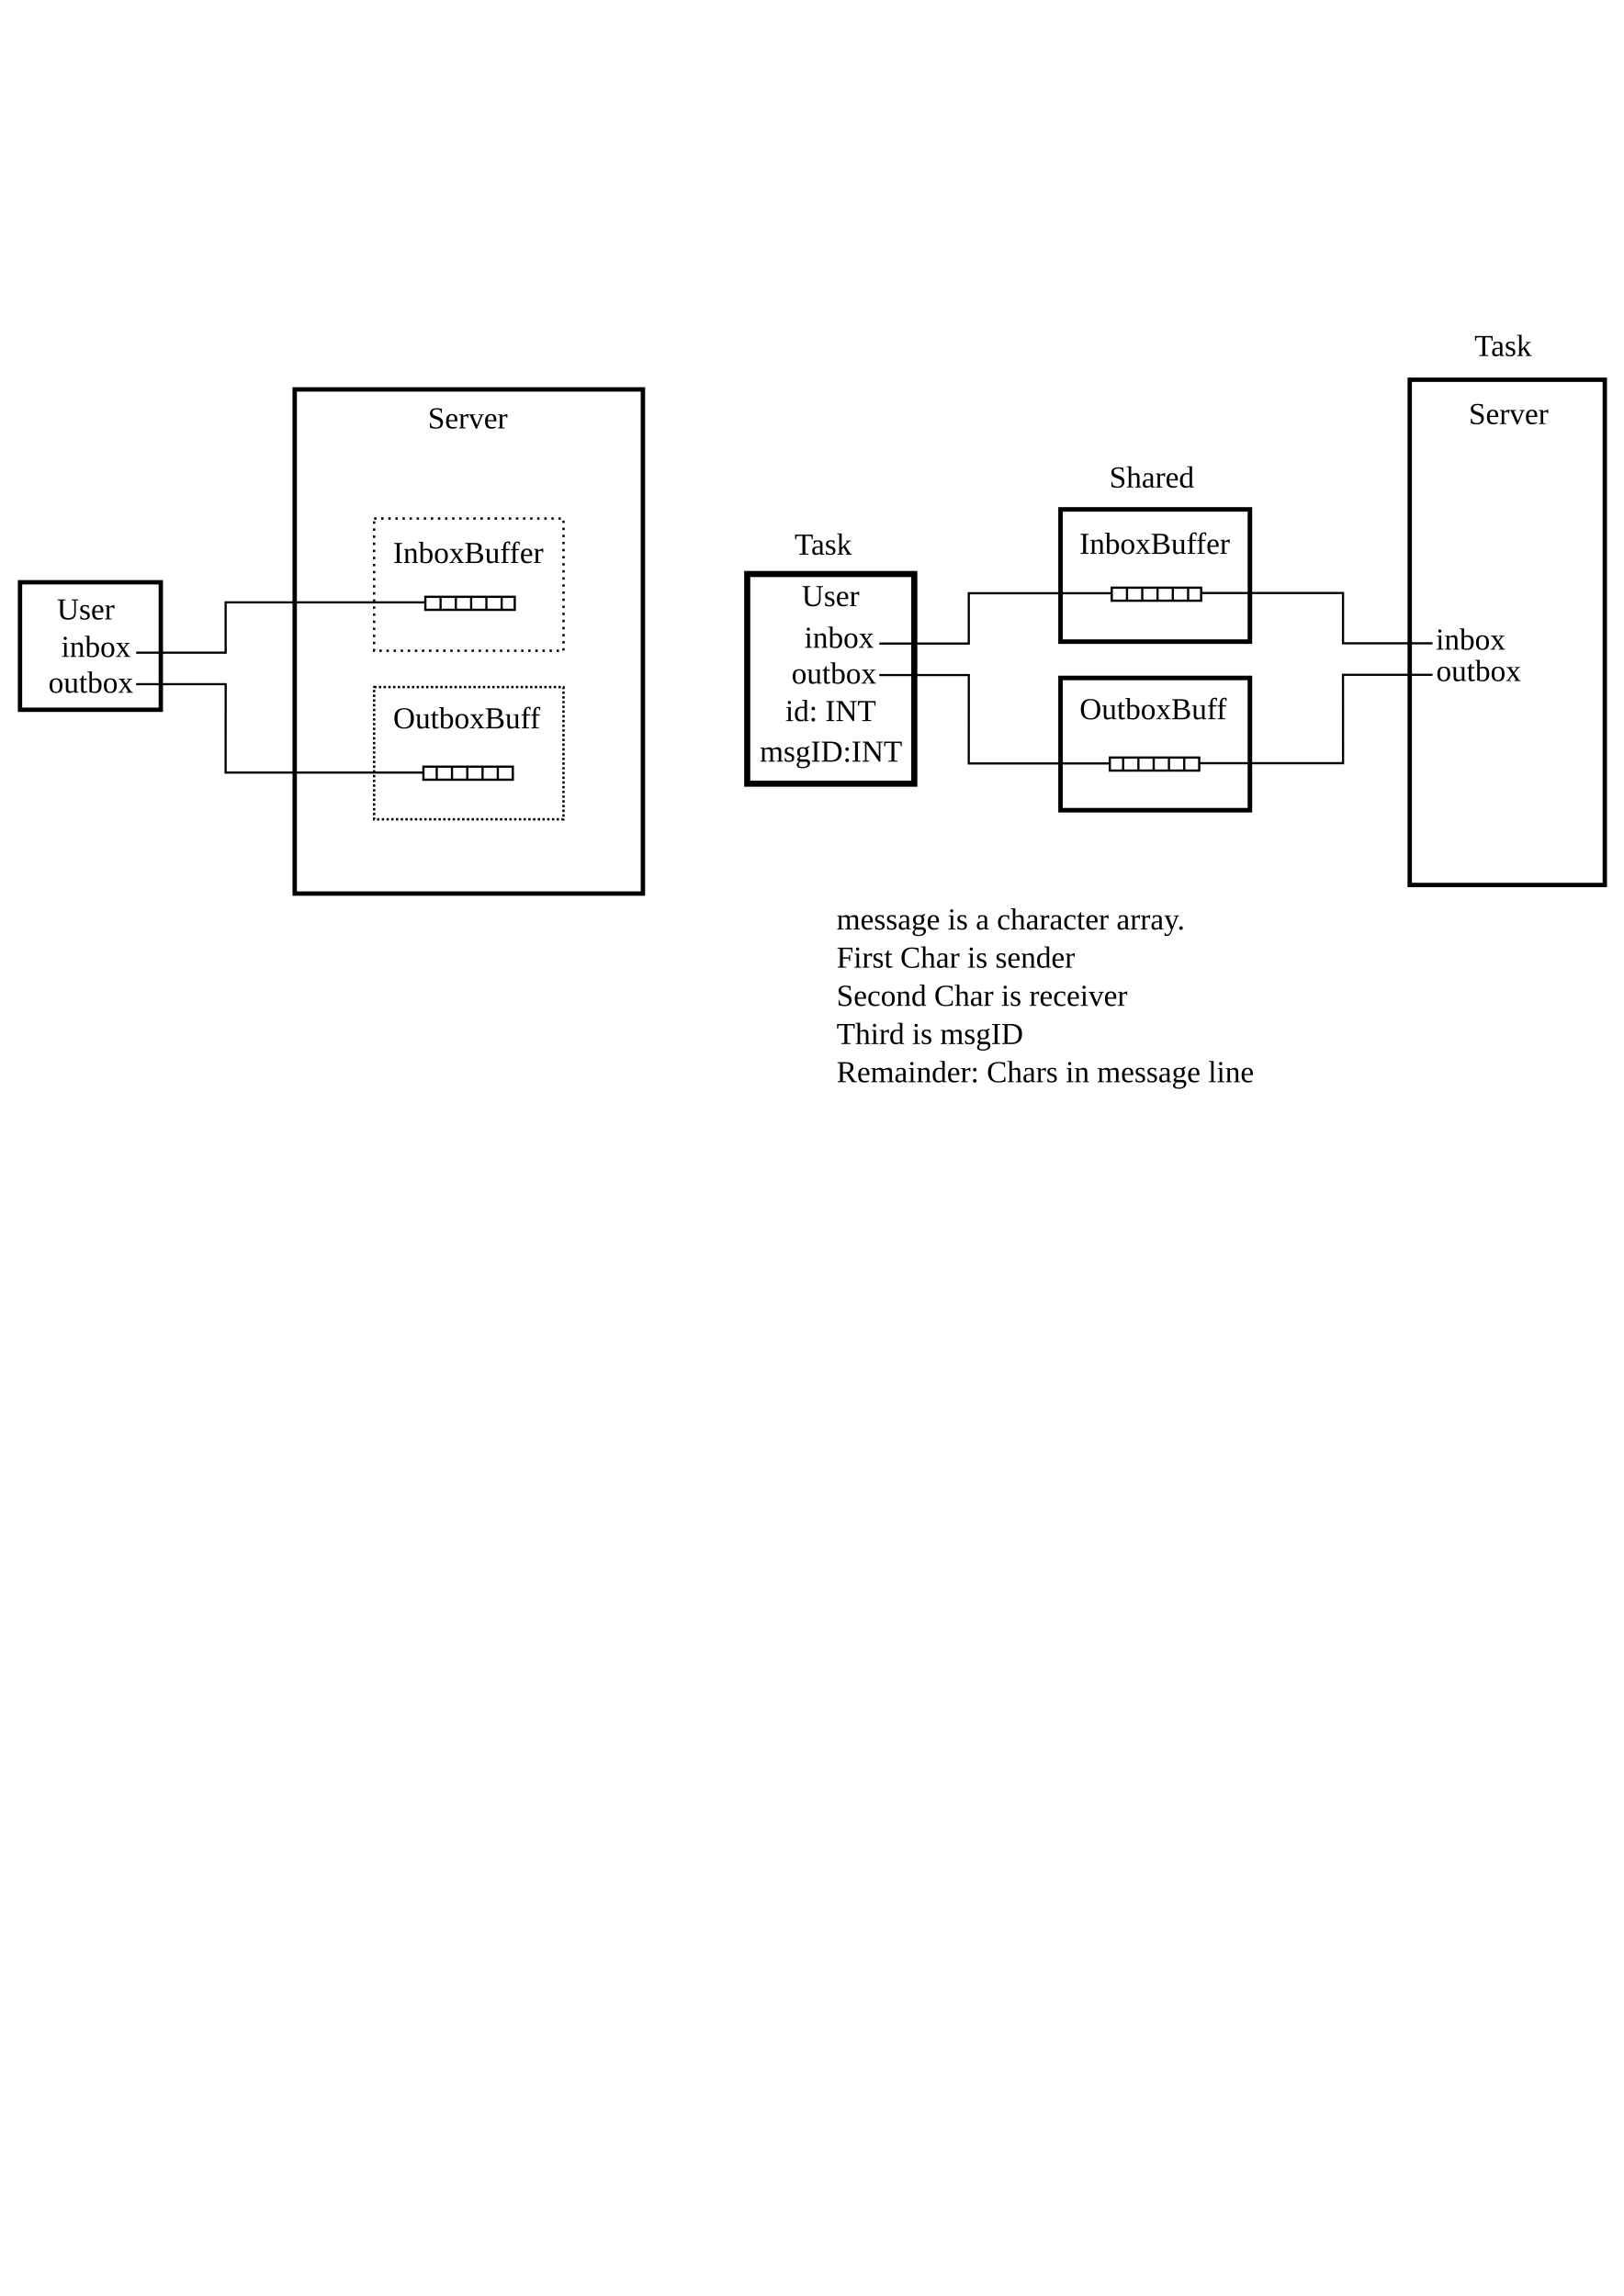
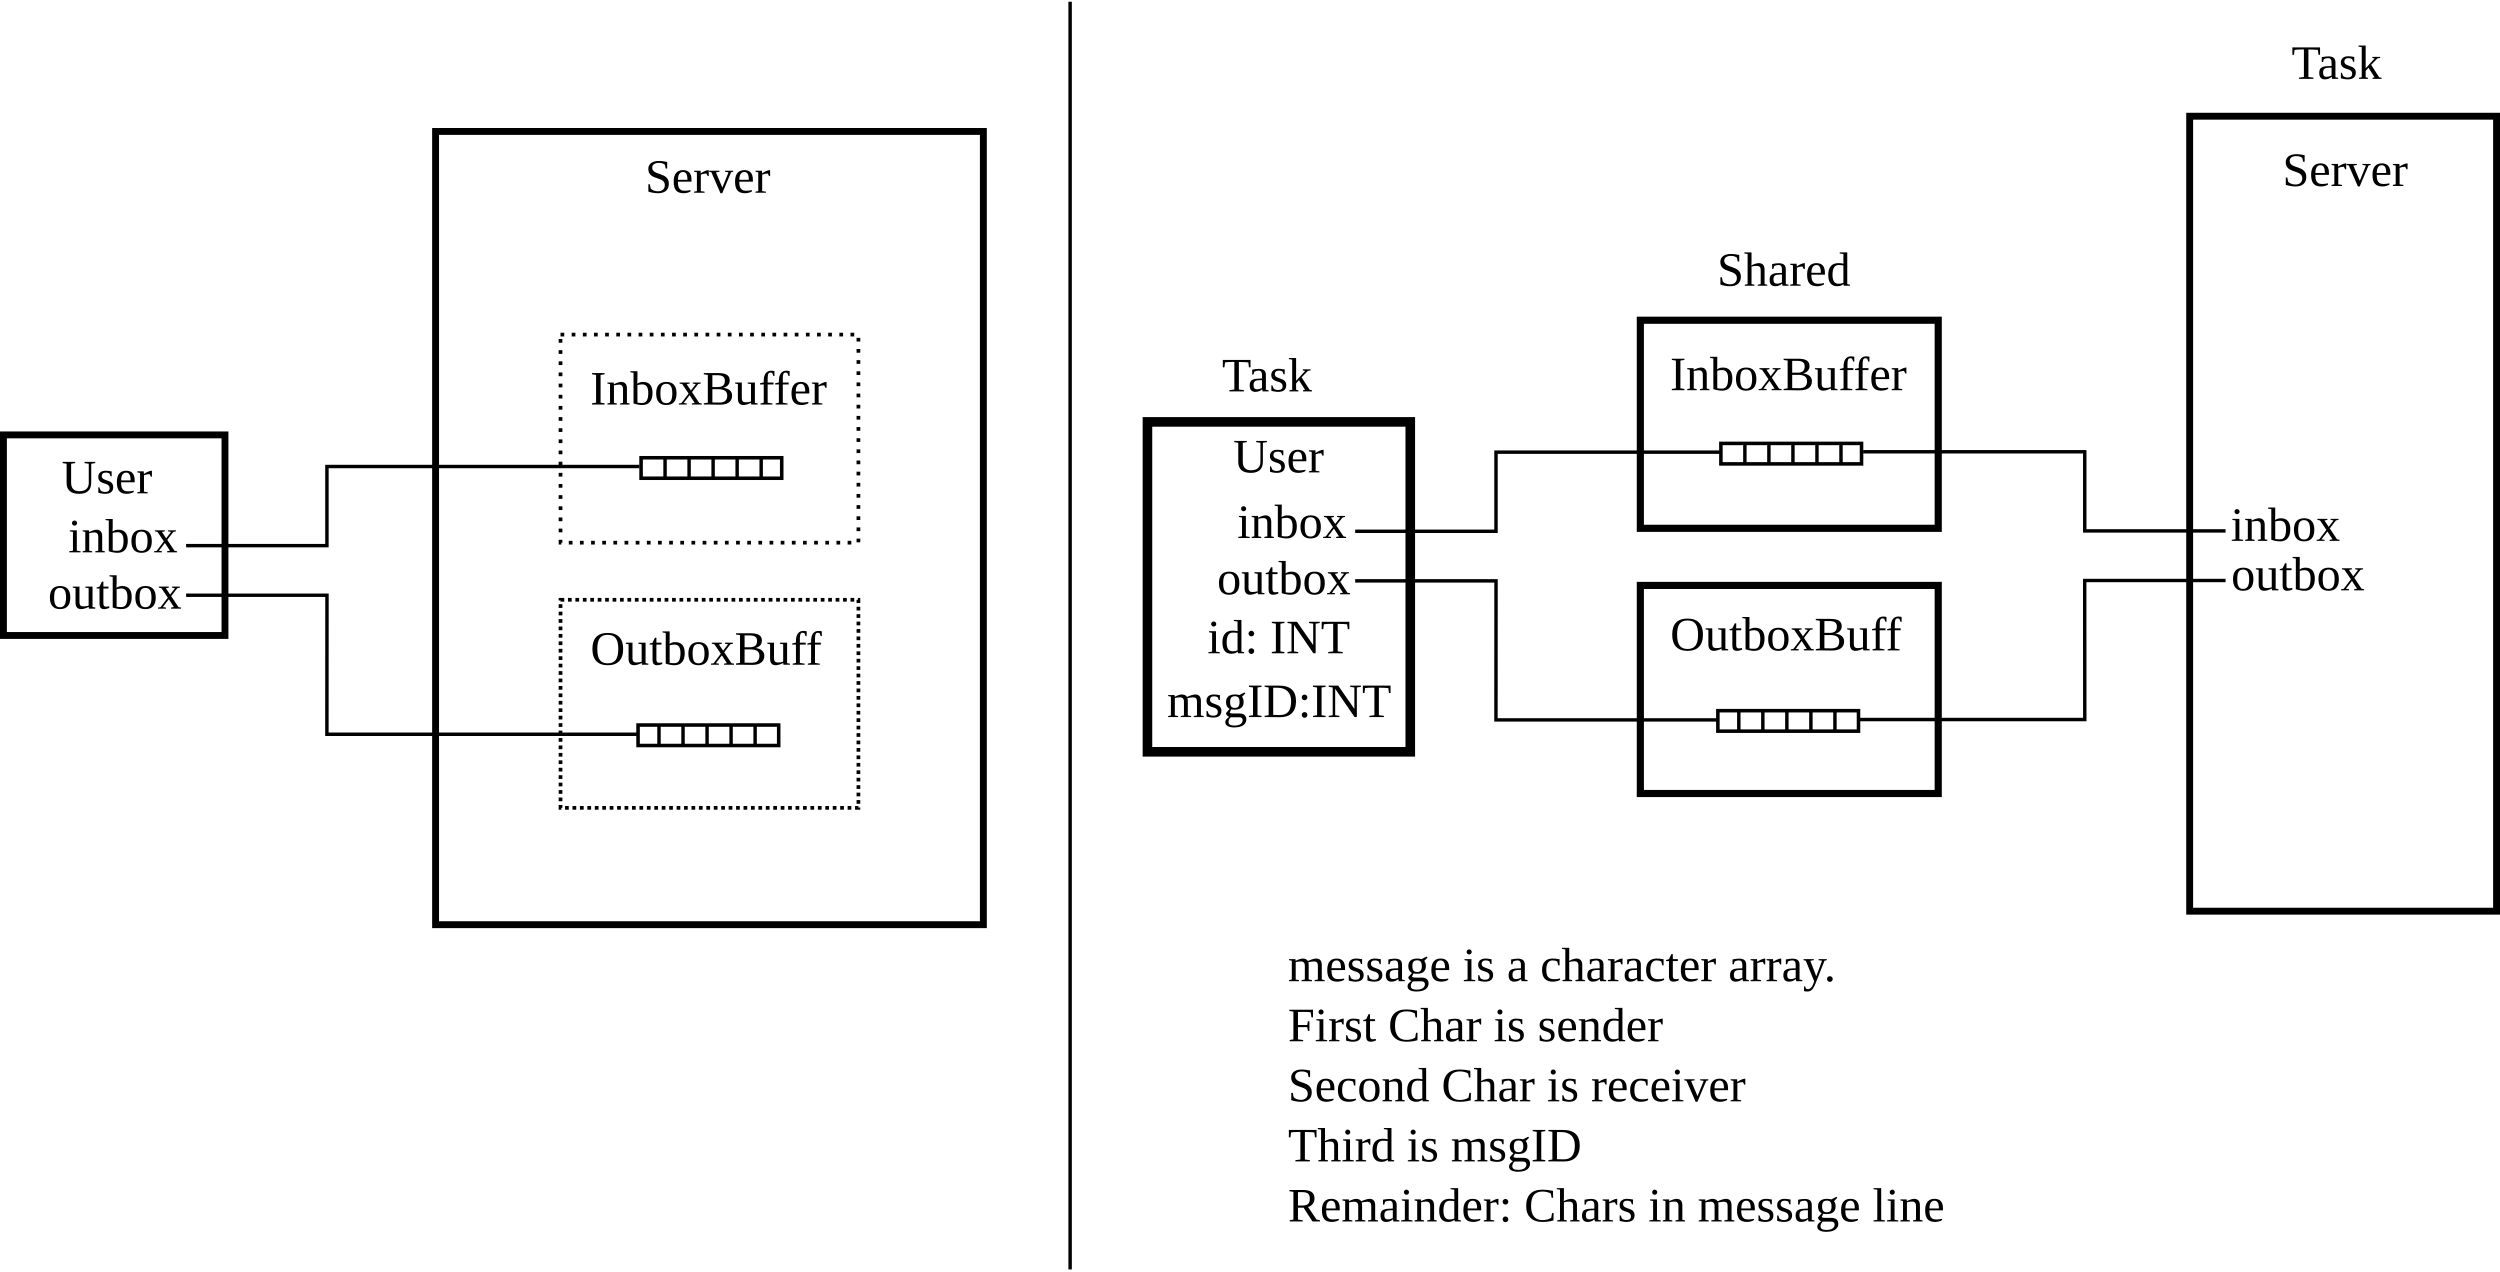
- <svg xmlns="http://www.w3.org/2000/svg" width="744.094" height="1052.362" id="svg2" version="1.1">
+ <svg xmlns="http://www.w3.org/2000/svg" width="728.275" height="370.308" id="svg2" version="1.1">
  <defs id="defs4" />
-   <g id="layer1">
+   <g id="layer1" transform="translate(-8.165877,-140.1942)">
    <text xml:space="preserve" style="font-size:14px;font-style:normal;font-variant:normal;font-weight:normal;font-stretch:normal;text-align:start;line-height:125%;letter-spacing:0px;word-spacing:0px;text-anchor:start;fill:#000000;fill-opacity:1;stroke:none;font-family:Times New Roman;-inkscape-font-specification:Times New Roman" x="26.103" y="283.914" id="text2985">
      <tspan id="tspan2987" x="26.103" y="283.914">User</tspan>
    </text>
    <text xml:space="preserve" style="font-size:14px;font-style:normal;font-variant:normal;font-weight:normal;font-stretch:normal;text-align:start;line-height:125%;letter-spacing:0px;word-spacing:0px;text-anchor:start;fill:#000000;fill-opacity:1;stroke:none;font-family:Times New Roman;-inkscape-font-specification:Times New Roman" x="196.087" y="196.344" id="text2989">
      <tspan id="tspan2991" x="196.087" y="196.344">Server</tspan>
    </text>
    <text xml:space="preserve" style="font-size:14px;font-style:normal;font-variant:normal;font-weight:normal;font-stretch:normal;text-align:start;line-height:125%;letter-spacing:0px;word-spacing:0px;text-anchor:start;fill:#000000;fill-opacity:1;stroke:none;font-family:Times New Roman;-inkscape-font-specification:Times New Roman" x="180.122" y="258.041" id="text2993">
      <tspan id="tspan2995" x="180.122" y="258.041">InboxBuffer</tspan>
    </text>
    <text xml:space="preserve" style="font-size:14px;font-style:normal;font-variant:normal;font-weight:normal;font-stretch:normal;text-align:start;line-height:125%;letter-spacing:0px;word-spacing:0px;text-anchor:start;fill:#000000;fill-opacity:1;stroke:none;font-family:Times New Roman;-inkscape-font-specification:Times New Roman" x="180.163" y="333.839" id="text2997">
      <tspan id="tspan2999" x="180.163" y="333.839">OutboxBuff</tspan>
    </text>
    <rect style="fill:none;stroke:#000000;stroke-width:2.007;stroke-miterlimit:4;stroke-opacity:1;stroke-dasharray:none;stroke-dashoffset:0" id="rect3001" width="159.572" height="231.08" x="135.056" y="178.484" />
    <rect style="fill:none;stroke:#000000;stroke-width:1.083;stroke-miterlimit:4;stroke-opacity:1;stroke-dasharray:1.083, 2.166;stroke-dashoffset:0" id="rect3771" width="86.778" height="60.614" x="171.453" y="237.665" />
    <rect style="fill:none;stroke:#000000;stroke-width:1.083;stroke-miterlimit:4;stroke-opacity:1;stroke-dasharray:1.083, 1.083;stroke-dashoffset:0" id="rect3771-4" width="86.778" height="60.614" x="171.453" y="314.917" />
    <rect style="fill:none;stroke:#000000;stroke-width:2;stroke-miterlimit:4;stroke-opacity:1;stroke-dasharray:none;stroke-dashoffset:0" id="rect3793" width="64.538" height="58.433" x="9.166" y="266.882" />
    <rect style="fill:none;stroke:#000000;stroke-width:1.031;stroke-miterlimit:4;stroke-opacity:1;stroke-dasharray:none;stroke-dashoffset:0" id="rect3795" width="40.969" height="5.969" x="194.92" y="273.543" />
    <path style="fill:none;stroke:#000000;stroke-width:1px;stroke-linecap:butt;stroke-linejoin:miter;stroke-opacity:1" d="m 201.904,273.629 0,5.798" id="path3797" />
    <path style="fill:none;stroke:#000000;stroke-width:1px;stroke-linecap:butt;stroke-linejoin:miter;stroke-opacity:1" d="m 208.904,273.629 0,5.798" id="path3797-1" />
    <path style="fill:none;stroke:#000000;stroke-width:1px;stroke-linecap:butt;stroke-linejoin:miter;stroke-opacity:1" d="m 215.904,273.629 0,5.798" id="path3797-5" />
    <path style="fill:none;stroke:#000000;stroke-width:1px;stroke-linecap:butt;stroke-linejoin:miter;stroke-opacity:1" d="m 229.904,273.629 0,5.798" id="path3797-71" />
    <path style="fill:none;stroke:#000000;stroke-width:1px;stroke-linecap:butt;stroke-linejoin:miter;stroke-opacity:1" d="m 222.904,273.629 0,5.798" id="path3797-5-0" />
    <rect style="fill:none;stroke:#000000;stroke-width:1.031;stroke-miterlimit:4;stroke-opacity:1;stroke-dasharray:none;stroke-dashoffset:0" id="rect3795-9" width="40.969" height="5.969" x="194.038" y="351.403" />
    <path style="fill:none;stroke:#000000;stroke-width:1px;stroke-linecap:butt;stroke-linejoin:miter;stroke-opacity:1" d="m 200.14,351.489 0,5.798" id="path3797-3" />
    <path style="fill:none;stroke:#000000;stroke-width:1px;stroke-linecap:butt;stroke-linejoin:miter;stroke-opacity:1" d="m 207.14,351.489 0,5.798" id="path3797-1-1" />
    <path style="fill:none;stroke:#000000;stroke-width:1px;stroke-linecap:butt;stroke-linejoin:miter;stroke-opacity:1" d="m 214.14,351.489 0,5.798" id="path3797-5-7" />
    <path style="fill:none;stroke:#000000;stroke-width:1px;stroke-linecap:butt;stroke-linejoin:miter;stroke-opacity:1" d="m 228.14,351.489 0,5.798" id="path3797-71-3" />
    <path style="fill:none;stroke:#000000;stroke-width:1px;stroke-linecap:butt;stroke-linejoin:miter;stroke-opacity:1" d="m 221.14,351.489 0,5.798" id="path3797-5-0-4" />
    <path style="fill:none;stroke:#000000;stroke-width:1px;stroke-linecap:butt;stroke-linejoin:miter;stroke-opacity:1" d="m 62.385,299.145 41.019,0 0,-23.052 91.055,0" id="path3915" />
    <path style="fill:none;stroke:#000000;stroke-width:1px;stroke-linecap:butt;stroke-linejoin:miter;stroke-opacity:1" d="m 62.385,313.591 41.032,0 -0.024,40.502 90.606,0" id="path3917" />
    <text xml:space="preserve" style="font-size:14px;font-style:normal;font-variant:normal;font-weight:normal;font-stretch:normal;text-align:start;line-height:125%;letter-spacing:0px;word-spacing:0px;text-anchor:start;fill:#000000;fill-opacity:1;stroke:none;font-family:Times New Roman;-inkscape-font-specification:Times New Roman" x="28.027" y="301.097" id="text3919">
      <tspan id="tspan3921" x="28.027" y="301.097">inbox</tspan>
    </text>
    <text xml:space="preserve" style="font-size:14px;font-style:normal;font-variant:normal;font-weight:normal;font-stretch:normal;text-align:start;line-height:125%;letter-spacing:0px;word-spacing:0px;text-anchor:start;fill:#000000;fill-opacity:1;stroke:none;font-family:Times New Roman;-inkscape-font-specification:Times New Roman" x="22.17" y="317.495" id="text3923">
      <tspan id="tspan3925" x="22.17" y="317.495">outbox</tspan>
    </text>
    <text xml:space="preserve" style="font-size:14px;font-style:normal;font-variant:normal;font-weight:normal;font-stretch:normal;text-align:start;line-height:125%;letter-spacing:0px;word-spacing:0px;text-anchor:start;fill:#000000;fill-opacity:1;stroke:none;font-family:Times New Roman;-inkscape-font-specification:Times New Roman" x="367.417" y="277.809" id="text2985-9">
      <tspan id="tspan2987-3" x="367.417" y="277.809">User</tspan>
    </text>
    <text xml:space="preserve" style="font-size:14px;font-style:normal;font-variant:normal;font-weight:normal;font-stretch:normal;text-align:start;line-height:125%;letter-spacing:0px;word-spacing:0px;text-anchor:start;fill:#000000;fill-opacity:1;stroke:none;font-family:Times New Roman;-inkscape-font-specification:Times New Roman" x="673.089" y="194.371" id="text2989-2">
      <tspan id="tspan2991-3" x="673.089" y="194.371">Server</tspan>
    </text>
    <text xml:space="preserve" style="font-size:14px;font-style:normal;font-variant:normal;font-weight:normal;font-stretch:normal;text-align:start;line-height:125%;letter-spacing:0px;word-spacing:0px;text-anchor:start;fill:#000000;fill-opacity:1;stroke:none;font-family:Times New Roman;-inkscape-font-specification:Times New Roman" x="494.682" y="253.859" id="text2993-7">
      <tspan id="tspan2995-3" x="494.682" y="253.859">InboxBuffer</tspan>
    </text>
    <text xml:space="preserve" style="font-size:14px;font-style:normal;font-variant:normal;font-weight:normal;font-stretch:normal;text-align:start;line-height:125%;letter-spacing:0px;word-spacing:0px;text-anchor:start;fill:#000000;fill-opacity:1;stroke:none;font-family:Times New Roman;-inkscape-font-specification:Times New Roman" x="494.723" y="329.657" id="text2997-8">
      <tspan id="tspan2999-0" x="494.723" y="329.657">OutboxBuff</tspan>
    </text>
    <rect style="fill:none;stroke:#000000;stroke-width:2.004;stroke-miterlimit:4;stroke-opacity:1;stroke-dasharray:none;stroke-dashoffset:0" id="rect3001-3" width="89.399" height="231.583" x="646.039" y="174.05" />
    <rect style="fill:none;stroke:#000000;stroke-width:2.083;stroke-miterlimit:4;stroke-opacity:1;stroke-dasharray:none;stroke-dashoffset:0" id="rect3771-8" width="86.778" height="60.614" x="486.013" y="233.483" />
    <rect style="fill:none;stroke:#000000;stroke-width:2.083;stroke-miterlimit:4;stroke-opacity:1;stroke-dasharray:none;stroke-dashoffset:0" id="rect3771-4-7" width="86.778" height="60.614" x="486.013" y="310.735" />
    <rect style="fill:none;stroke:#000000;stroke-width:2.794;stroke-miterlimit:4;stroke-opacity:1;stroke-dasharray:none;stroke-dashoffset:0" id="rect3793-7" width="76.566" height="96.105" x="342.429" y="263.097" />
    <rect style="fill:none;stroke:#000000;stroke-width:1.031;stroke-miterlimit:4;stroke-opacity:1;stroke-dasharray:none;stroke-dashoffset:0" id="rect3795-2" width="40.969" height="5.969" x="509.48" y="269.362" />
    <path style="fill:none;stroke:#000000;stroke-width:1px;stroke-linecap:butt;stroke-linejoin:miter;stroke-opacity:1" d="m 516.464,269.447 0,5.798" id="path3797-4" />
    <path style="fill:none;stroke:#000000;stroke-width:1px;stroke-linecap:butt;stroke-linejoin:miter;stroke-opacity:1" d="m 523.464,269.447 0,5.798" id="path3797-1-7" />
    <path style="fill:none;stroke:#000000;stroke-width:1px;stroke-linecap:butt;stroke-linejoin:miter;stroke-opacity:1" d="m 530.464,269.447 0,5.798" id="path3797-5-1" />
    <path style="fill:none;stroke:#000000;stroke-width:1px;stroke-linecap:butt;stroke-linejoin:miter;stroke-opacity:1" d="m 544.464,269.447 0,5.798" id="path3797-71-6" />
    <path style="fill:none;stroke:#000000;stroke-width:1px;stroke-linecap:butt;stroke-linejoin:miter;stroke-opacity:1" d="m 537.464,269.447 0,5.798" id="path3797-5-0-3" />
    <rect style="fill:none;stroke:#000000;stroke-width:1.031;stroke-miterlimit:4;stroke-opacity:1;stroke-dasharray:none;stroke-dashoffset:0" id="rect3795-9-4" width="40.969" height="5.969" x="508.597" y="347.221" />
    <path style="fill:none;stroke:#000000;stroke-width:1px;stroke-linecap:butt;stroke-linejoin:miter;stroke-opacity:1" d="m 514.699,347.307 0,5.798" id="path3797-3-1" />
    <path style="fill:none;stroke:#000000;stroke-width:1px;stroke-linecap:butt;stroke-linejoin:miter;stroke-opacity:1" d="m 521.699,347.307 0,5.798" id="path3797-1-1-0" />
    <path style="fill:none;stroke:#000000;stroke-width:1px;stroke-linecap:butt;stroke-linejoin:miter;stroke-opacity:1" d="m 528.699,347.307 0,5.798" id="path3797-5-7-1" />
    <path style="fill:none;stroke:#000000;stroke-width:1px;stroke-linecap:butt;stroke-linejoin:miter;stroke-opacity:1" d="m 542.699,347.307 0,5.798" id="path3797-71-3-4" />
    <path style="fill:none;stroke:#000000;stroke-width:1px;stroke-linecap:butt;stroke-linejoin:miter;stroke-opacity:1" d="m 535.699,347.307 0,5.798" id="path3797-5-0-4-2" />
    <path style="fill:none;stroke:#000000;stroke-width:1px;stroke-linecap:butt;stroke-linejoin:miter;stroke-opacity:1" d="m 402.944,294.963 41.02,0 0,-23.052 65.255,0" id="path3915-2" />
    <path style="fill:none;stroke:#000000;stroke-width:1px;stroke-linecap:butt;stroke-linejoin:miter;stroke-opacity:1" d="m 402.944,309.409 41.032,0 -0.024,40.502 64.506,0" id="path3917-3" />
    <text xml:space="preserve" style="font-size:14px;font-style:normal;font-variant:normal;font-weight:normal;font-stretch:normal;text-align:start;line-height:125%;letter-spacing:0px;word-spacing:0px;text-anchor:start;fill:#000000;fill-opacity:1;stroke:none;font-family:Times New Roman;-inkscape-font-specification:Times New Roman" x="368.587" y="296.915" id="text3919-5">
      <tspan id="tspan3921-5" x="368.587" y="296.915">inbox</tspan>
    </text>
    <text xml:space="preserve" style="font-size:14px;font-style:normal;font-variant:normal;font-weight:normal;font-stretch:normal;text-align:start;line-height:125%;letter-spacing:0px;word-spacing:0px;text-anchor:start;fill:#000000;fill-opacity:1;stroke:none;font-family:Times New Roman;-inkscape-font-specification:Times New Roman" x="362.73" y="313.313" id="text3923-3">
      <tspan id="tspan3925-9" x="362.73" y="313.313">outbox</tspan>
    </text>
    <path style="fill:none;stroke:#000000;stroke-width:1px;stroke-linecap:butt;stroke-linejoin:miter;stroke-opacity:1" d="m 656.492,294.854 -41.02,0 0,-23.052 -64.555,0" id="path3915-2-9" />
    <path style="fill:none;stroke:#000000;stroke-width:1px;stroke-linecap:butt;stroke-linejoin:miter;stroke-opacity:1" d="m 656.492,309.3 -41.032,0 0.024,40.502 -65.606,0" id="path3917-3-4" />
    <text xml:space="preserve" style="font-size:14px;font-style:normal;font-variant:normal;font-weight:normal;font-stretch:normal;text-align:start;line-height:125%;letter-spacing:0px;word-spacing:0px;text-anchor:start;fill:#000000;fill-opacity:1;stroke:none;font-family:Times New Roman;-inkscape-font-specification:Times New Roman" x="657.991" y="297.759" id="text3919-5-4">
      <tspan id="tspan3921-5-4" x="657.991" y="297.759">inbox</tspan>
    </text>
    <text xml:space="preserve" style="font-size:14px;font-style:normal;font-variant:normal;font-weight:normal;font-stretch:normal;text-align:start;line-height:125%;letter-spacing:0px;word-spacing:0px;text-anchor:start;fill:#000000;fill-opacity:1;stroke:none;font-family:Times New Roman;-inkscape-font-specification:Times New Roman" x="658.135" y="312.157" id="text3923-3-9">
      <tspan id="tspan3925-9-3" x="658.135" y="312.157">outbox</tspan>
    </text>
    <text xml:space="preserve" style="font-size:14px;font-style:normal;font-variant:normal;font-weight:normal;font-stretch:normal;text-align:start;line-height:125%;letter-spacing:0px;word-spacing:0px;text-anchor:start;fill:#000000;fill-opacity:1;stroke:none;font-family:Times New Roman;-inkscape-font-specification:Times New Roman" x="364.137" y="254.209" id="text4132">
      <tspan id="tspan4134" x="364.137" y="254.209">Task</tspan>
    </text>
    <text xml:space="preserve" style="font-size:14px;font-style:normal;font-variant:normal;font-weight:normal;font-stretch:normal;text-align:start;line-height:125%;letter-spacing:0px;word-spacing:0px;text-anchor:start;fill:#000000;fill-opacity:1;stroke:none;font-family:Times New Roman;-inkscape-font-specification:Times New Roman" x="675.706" y="163.174" id="text4136">
      <tspan id="tspan4138" x="675.706" y="163.174">Task</tspan>
    </text>
    <text xml:space="preserve" style="font-size:14px;font-style:normal;font-variant:normal;font-weight:normal;font-stretch:normal;text-align:start;line-height:125%;letter-spacing:0px;word-spacing:0px;text-anchor:start;fill:#000000;fill-opacity:1;stroke:none;font-family:Times New Roman;-inkscape-font-specification:Times New Roman" x="508.382" y="223.437" id="text4140">
      <tspan id="tspan4142" x="508.382" y="223.437">Shared</tspan>
    </text>
    <text xml:space="preserve" style="font-size:14px;font-style:normal;font-variant:normal;font-weight:normal;font-stretch:normal;text-align:start;line-height:125%;letter-spacing:0px;word-spacing:0px;text-anchor:start;fill:#000000;fill-opacity:1;stroke:none;font-family:Times New Roman;-inkscape-font-specification:Times New Roman" x="359.877" y="330.498" id="text4144">
      <tspan id="tspan4146" x="359.877" y="330.498">id: INT</tspan>
    </text>
    <text xml:space="preserve" style="font-size:14px;font-style:normal;font-variant:normal;font-weight:normal;font-stretch:normal;text-align:start;line-height:125%;letter-spacing:0px;word-spacing:0px;text-anchor:start;fill:#000000;fill-opacity:1;stroke:none;font-family:Times New Roman;-inkscape-font-specification:Times New Roman" x="383.37" y="426.02" id="text4148">
      <tspan id="tspan4150" x="383.37" y="426.02">message is a character array. </tspan>
      <tspan x="383.37" y="443.52" id="tspan4152">First Char is sender</tspan>
      <tspan x="383.37" y="461.02" id="tspan4154">Second Char is receiver</tspan>
      <tspan x="383.37" y="478.52" id="tspan4160">Third is msgID</tspan>
      <tspan x="383.37" y="496.02" id="tspan4162">Remainder: Chars in message line</tspan>
    </text>
    <text xml:space="preserve" style="font-size:14px;font-style:normal;font-variant:normal;font-weight:normal;font-stretch:normal;text-align:start;line-height:125%;letter-spacing:0px;word-spacing:0px;text-anchor:start;fill:#000000;fill-opacity:1;stroke:none;font-family:Times New Roman;-inkscape-font-specification:Times New Roman" x="348.156" y="349.09" id="text4156">
      <tspan id="tspan4158" x="348.156" y="349.09">msgID:INT</tspan>
    </text>
+     <path style="fill:none;stroke:#000000;stroke-width:1px;stroke-linecap:butt;stroke-linejoin:miter;stroke-opacity:1" d="m 319.902,140.694 0,369.308" id="path3064" />
  </g>
</svg>
